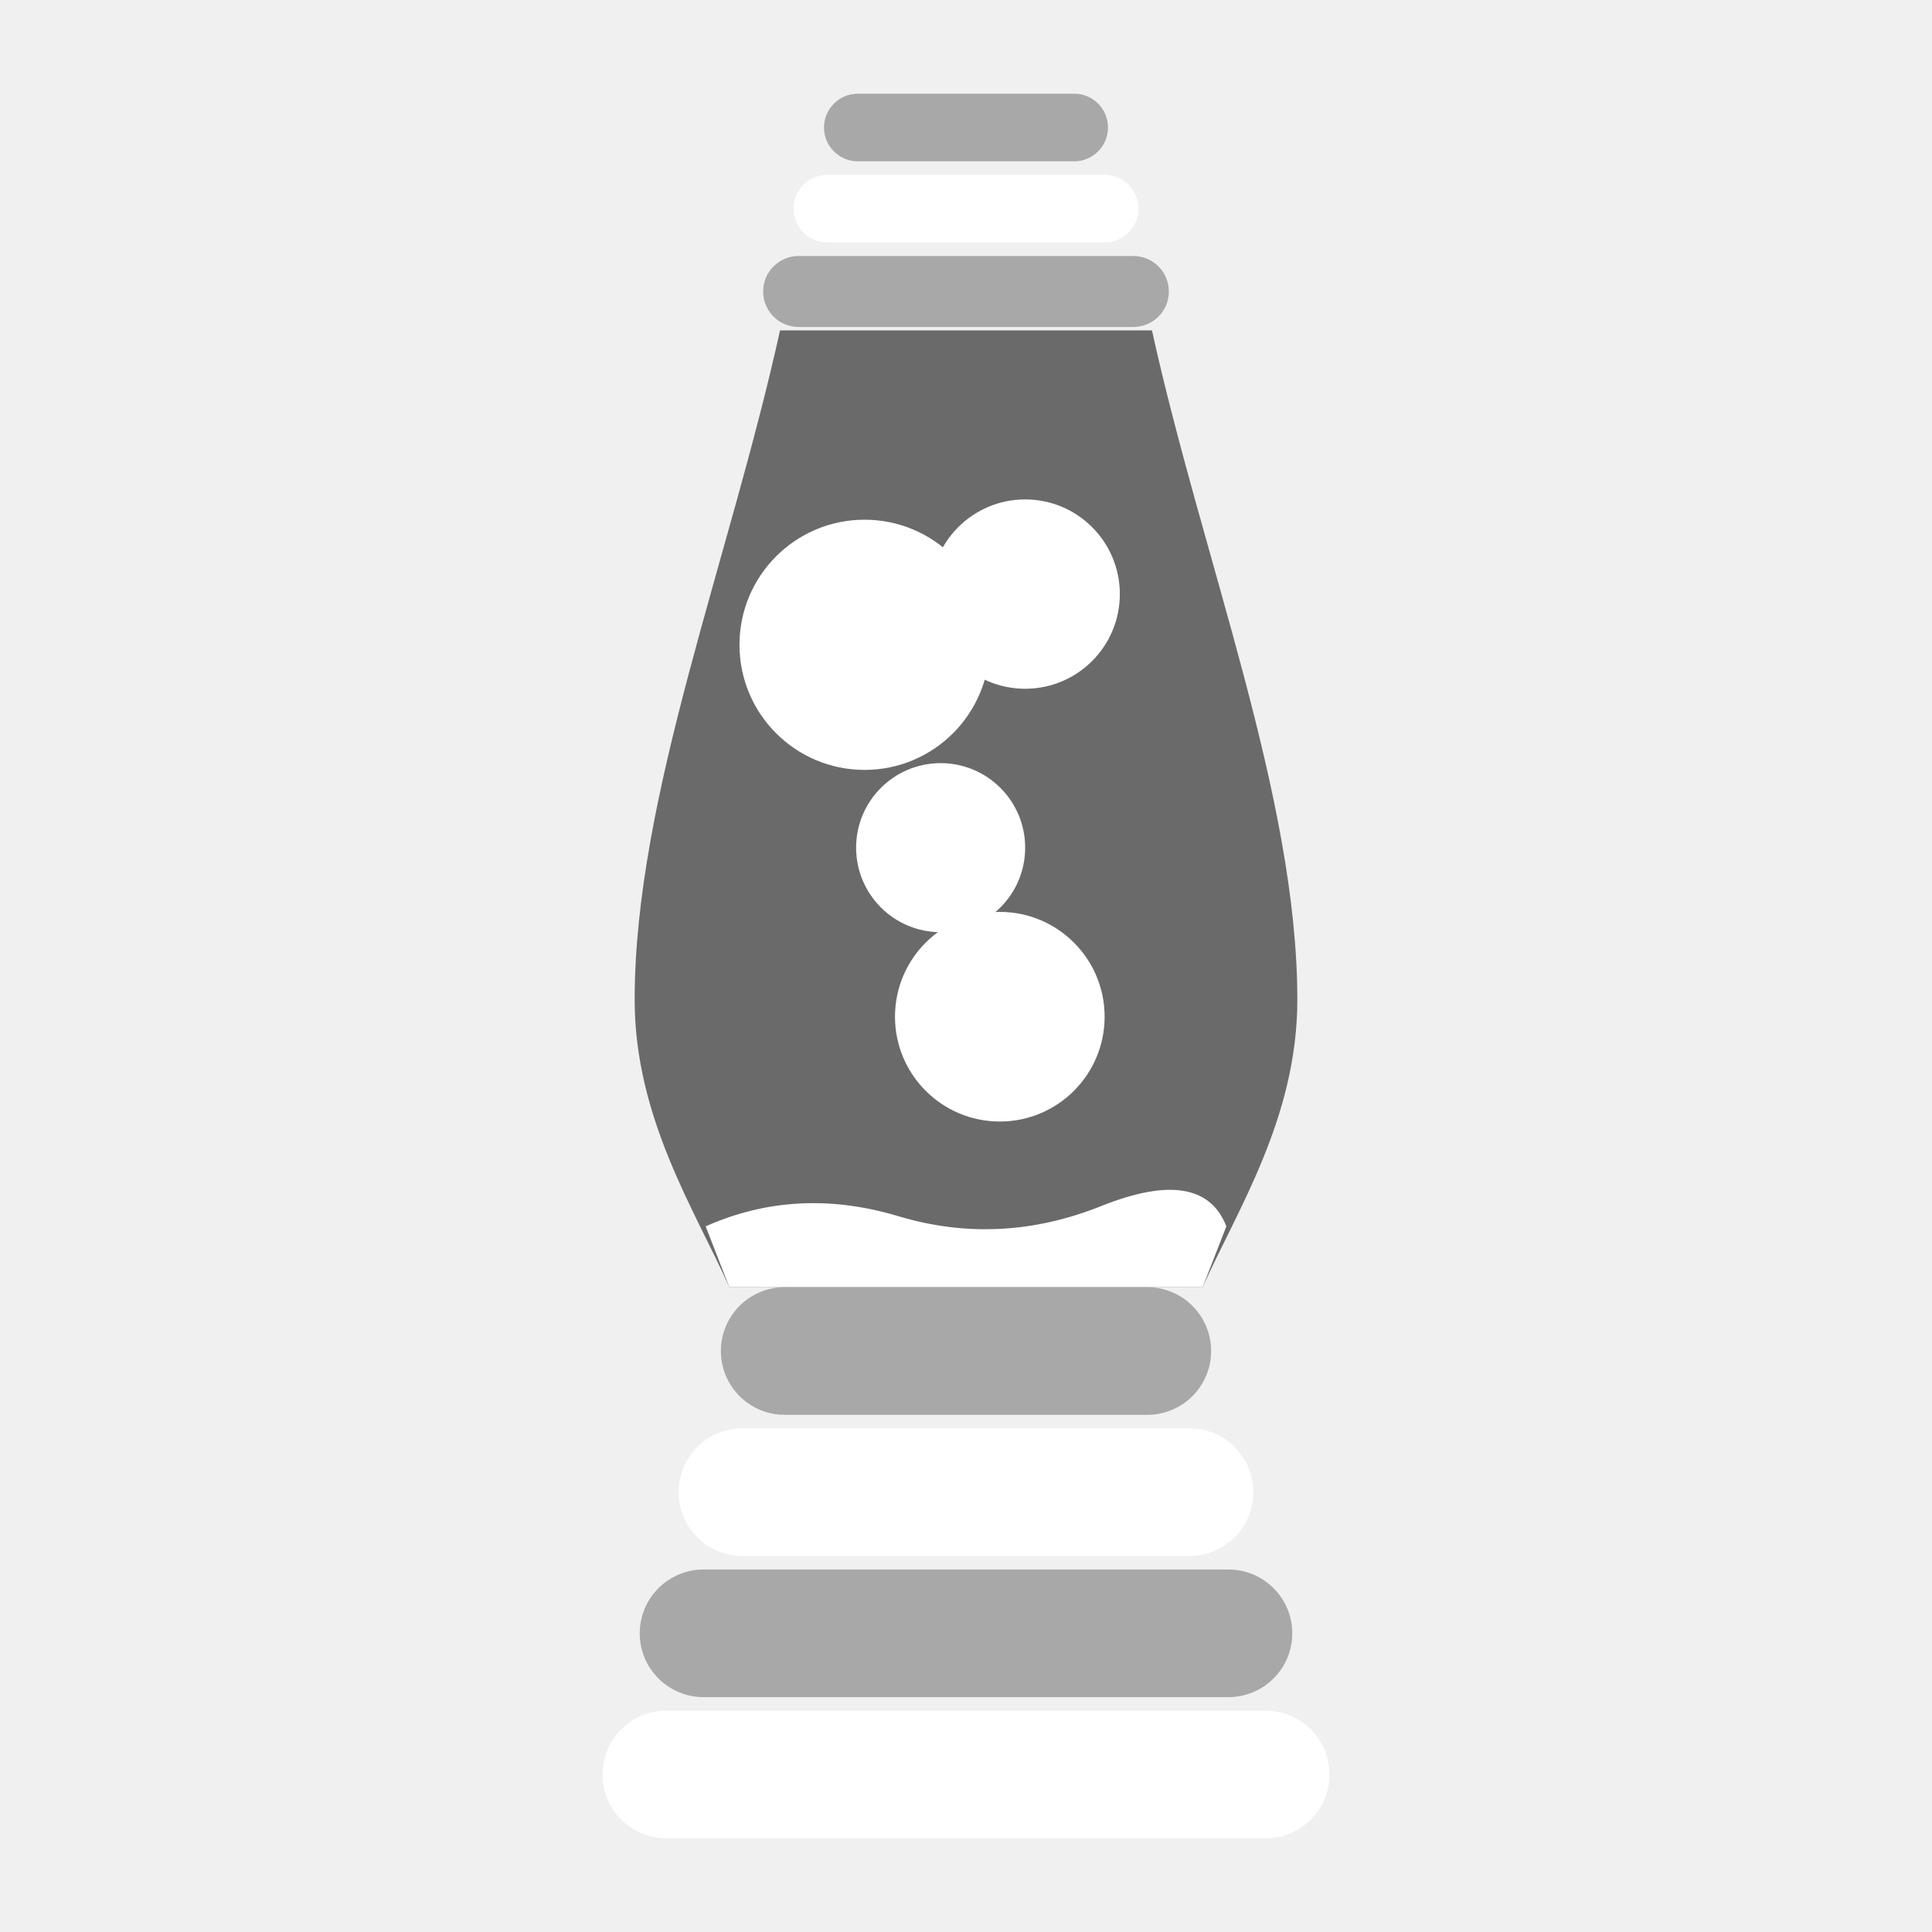
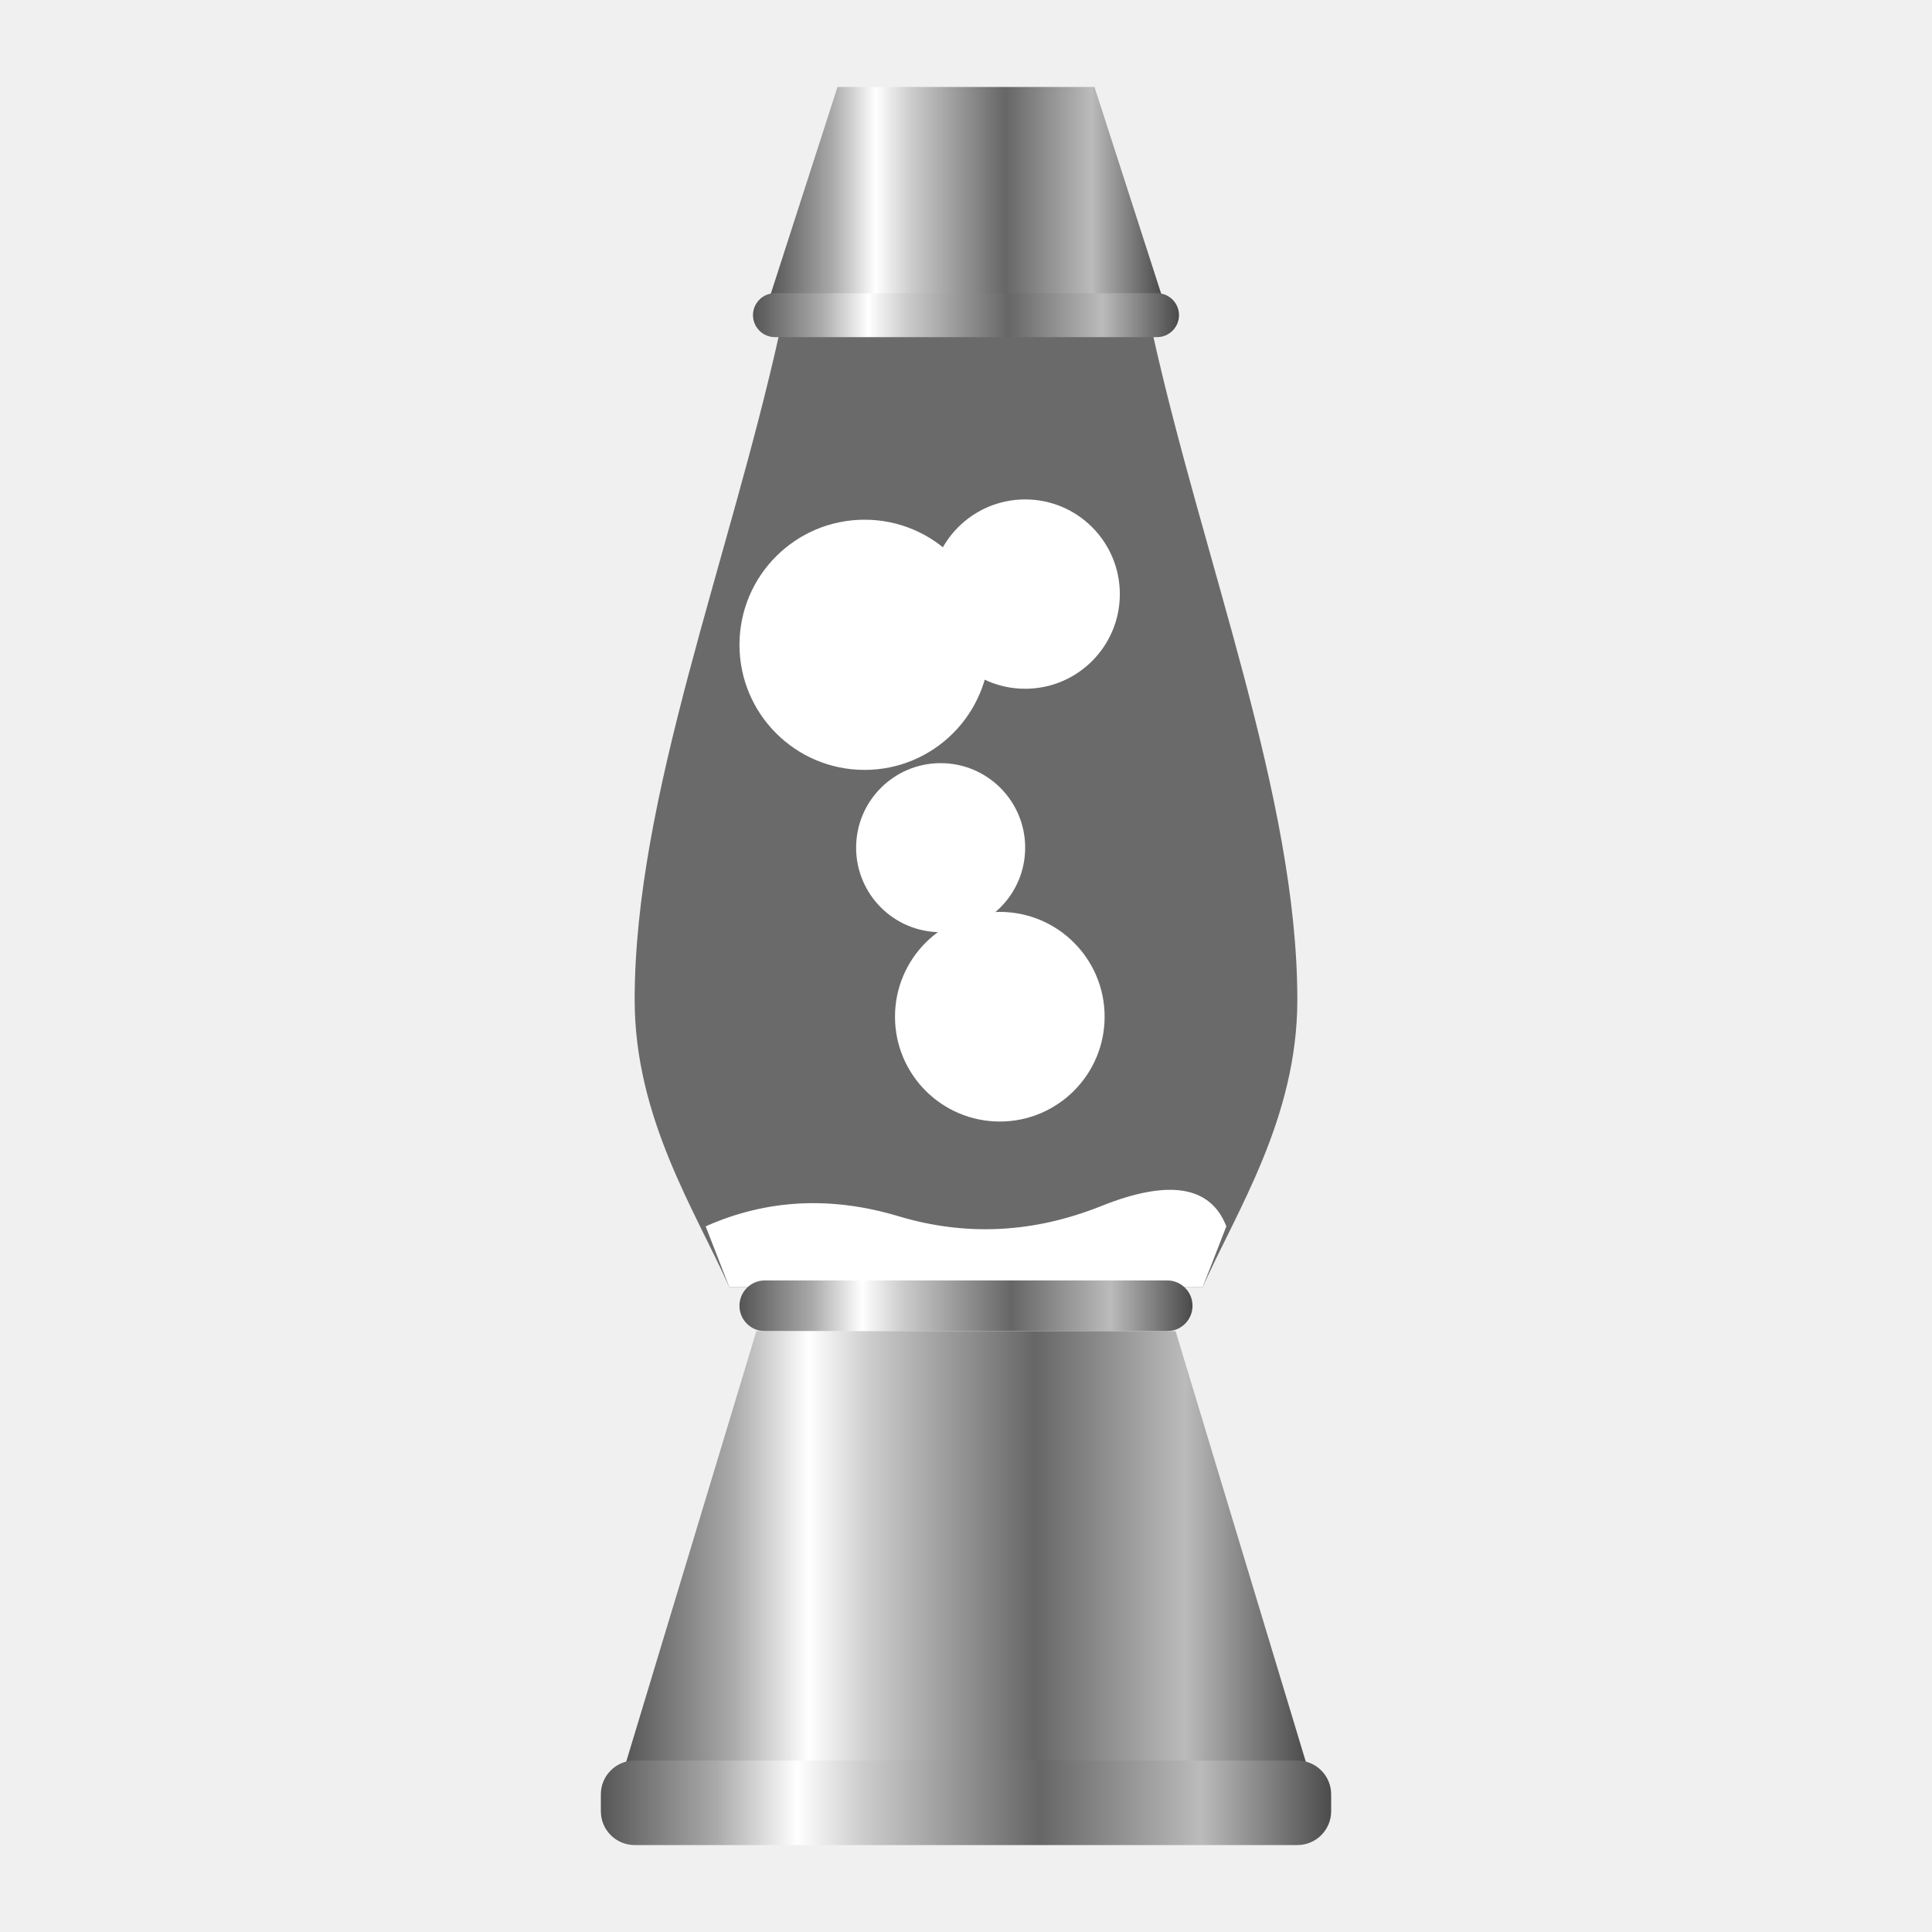
<svg xmlns="http://www.w3.org/2000/svg" viewBox="0 0 128 128" width="128" height="128">
+   <defs>
+     <linearGradient id="m" x1="0" y1="0" x2="1" y2="0">
+       <stop offset="0" stop-color="#555" />
+       <stop offset="0.16" stop-color="#aaa" />
+       <stop offset="0.27" stop-color="#fff" />
+       <stop offset="0.36" stop-color="#ccc" />
+       <stop offset="0.6" stop-color="#666" />
+       <stop offset="0.82" stop-color="#bbb" />
+       <stop offset="1" stop-color="#4a4a4a" />
+     </linearGradient>
+   </defs>
  <g transform="translate(64 64) scale(1.12) translate(-64 -64)">
    <path d="M53 26.4C50 40 44.4 54 44.4 66C44.4 73 48 78.5 50 83H78C80 78.5 83.6 73 83.6 66C83.6 54 78 40 75 26.4Z" fill="#6a6a6a" />
    <g fill="#fff">
      <circle cx="58" cy="45" r="7.4" />
      <circle cx="67.5" cy="42" r="5.6" />
      <circle cx="62.5" cy="57" r="5" />
      <circle cx="66" cy="67" r="6.2" />
      <path d="M48.6 79.4Q54 77 60 78.8T72 78.2T79.4 79.4L78 83H50Z" />
    </g>
-     <rect x="55.6" y="12.4" width="16.8" height="4" rx="2" fill="#a8a8a8" />
-     <rect x="53.8" y="17.2" width="20.4" height="4" rx="2" fill="#fff" />
-     <rect x="52" y="22" width="24" height="4.2" rx="2.1" fill="#a8a8a8" />
-     <rect x="49.5" y="83" width="29" height="7.55" rx="3.775" fill="#a8a8a8" />
-     <rect x="47" y="91.35" width="34" height="7.55" rx="3.775" fill="#fff" />
-     <rect x="44.7" y="99.7" width="38.6" height="7.55" rx="3.775" fill="#a8a8a8" />
-     <rect x="42.5" y="108.05" width="43" height="7.55" rx="3.775" fill="#fff" />
+     <g fill="url(#m)">
+       <path d="M56.4 12H71.6L75.6 24.4H52.4Z" />
+       <rect x="51.4" y="24.2" width="25.2" height="2.6" rx="1.3" />
+       <rect x="50.6" y="82.6" width="26.8" height="3" rx="1.5" />
+       <path d="M51.6 85.6H76.4L84.2 111.4H43.8Z" />
+       <rect x="42.4" y="111" width="43.2" height="5" rx="2" />
+     </g>
  </g>
</svg>
